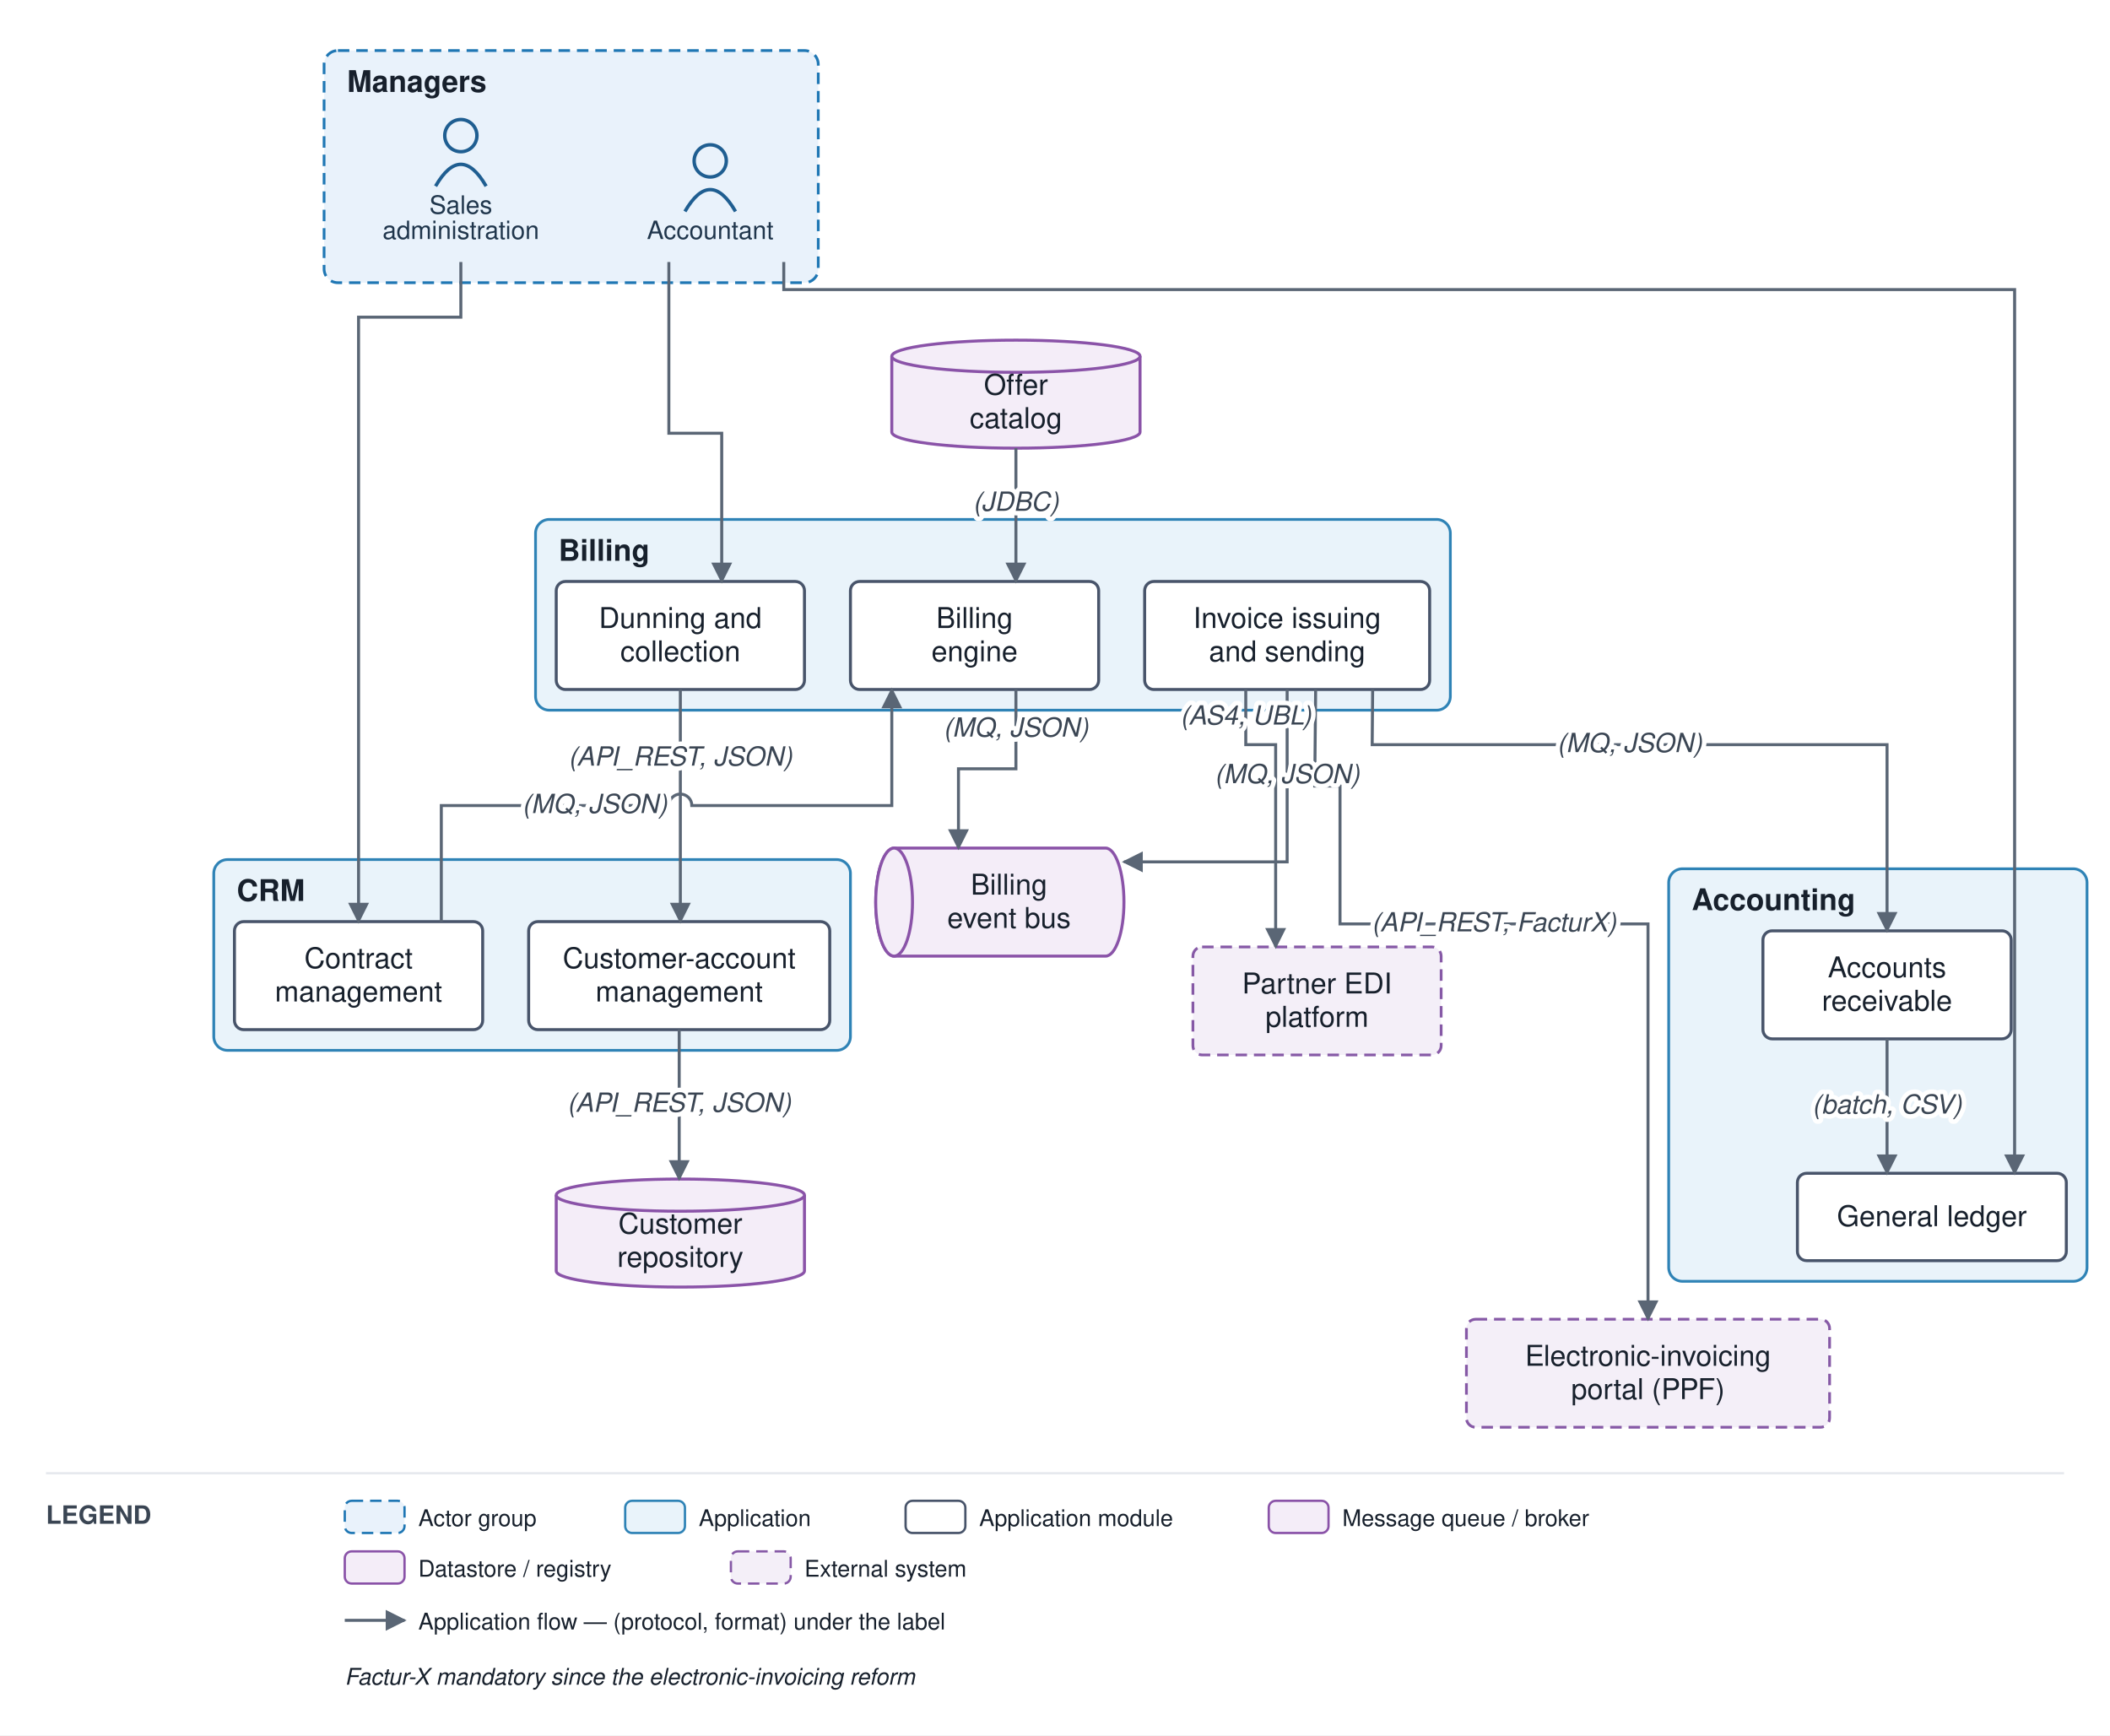
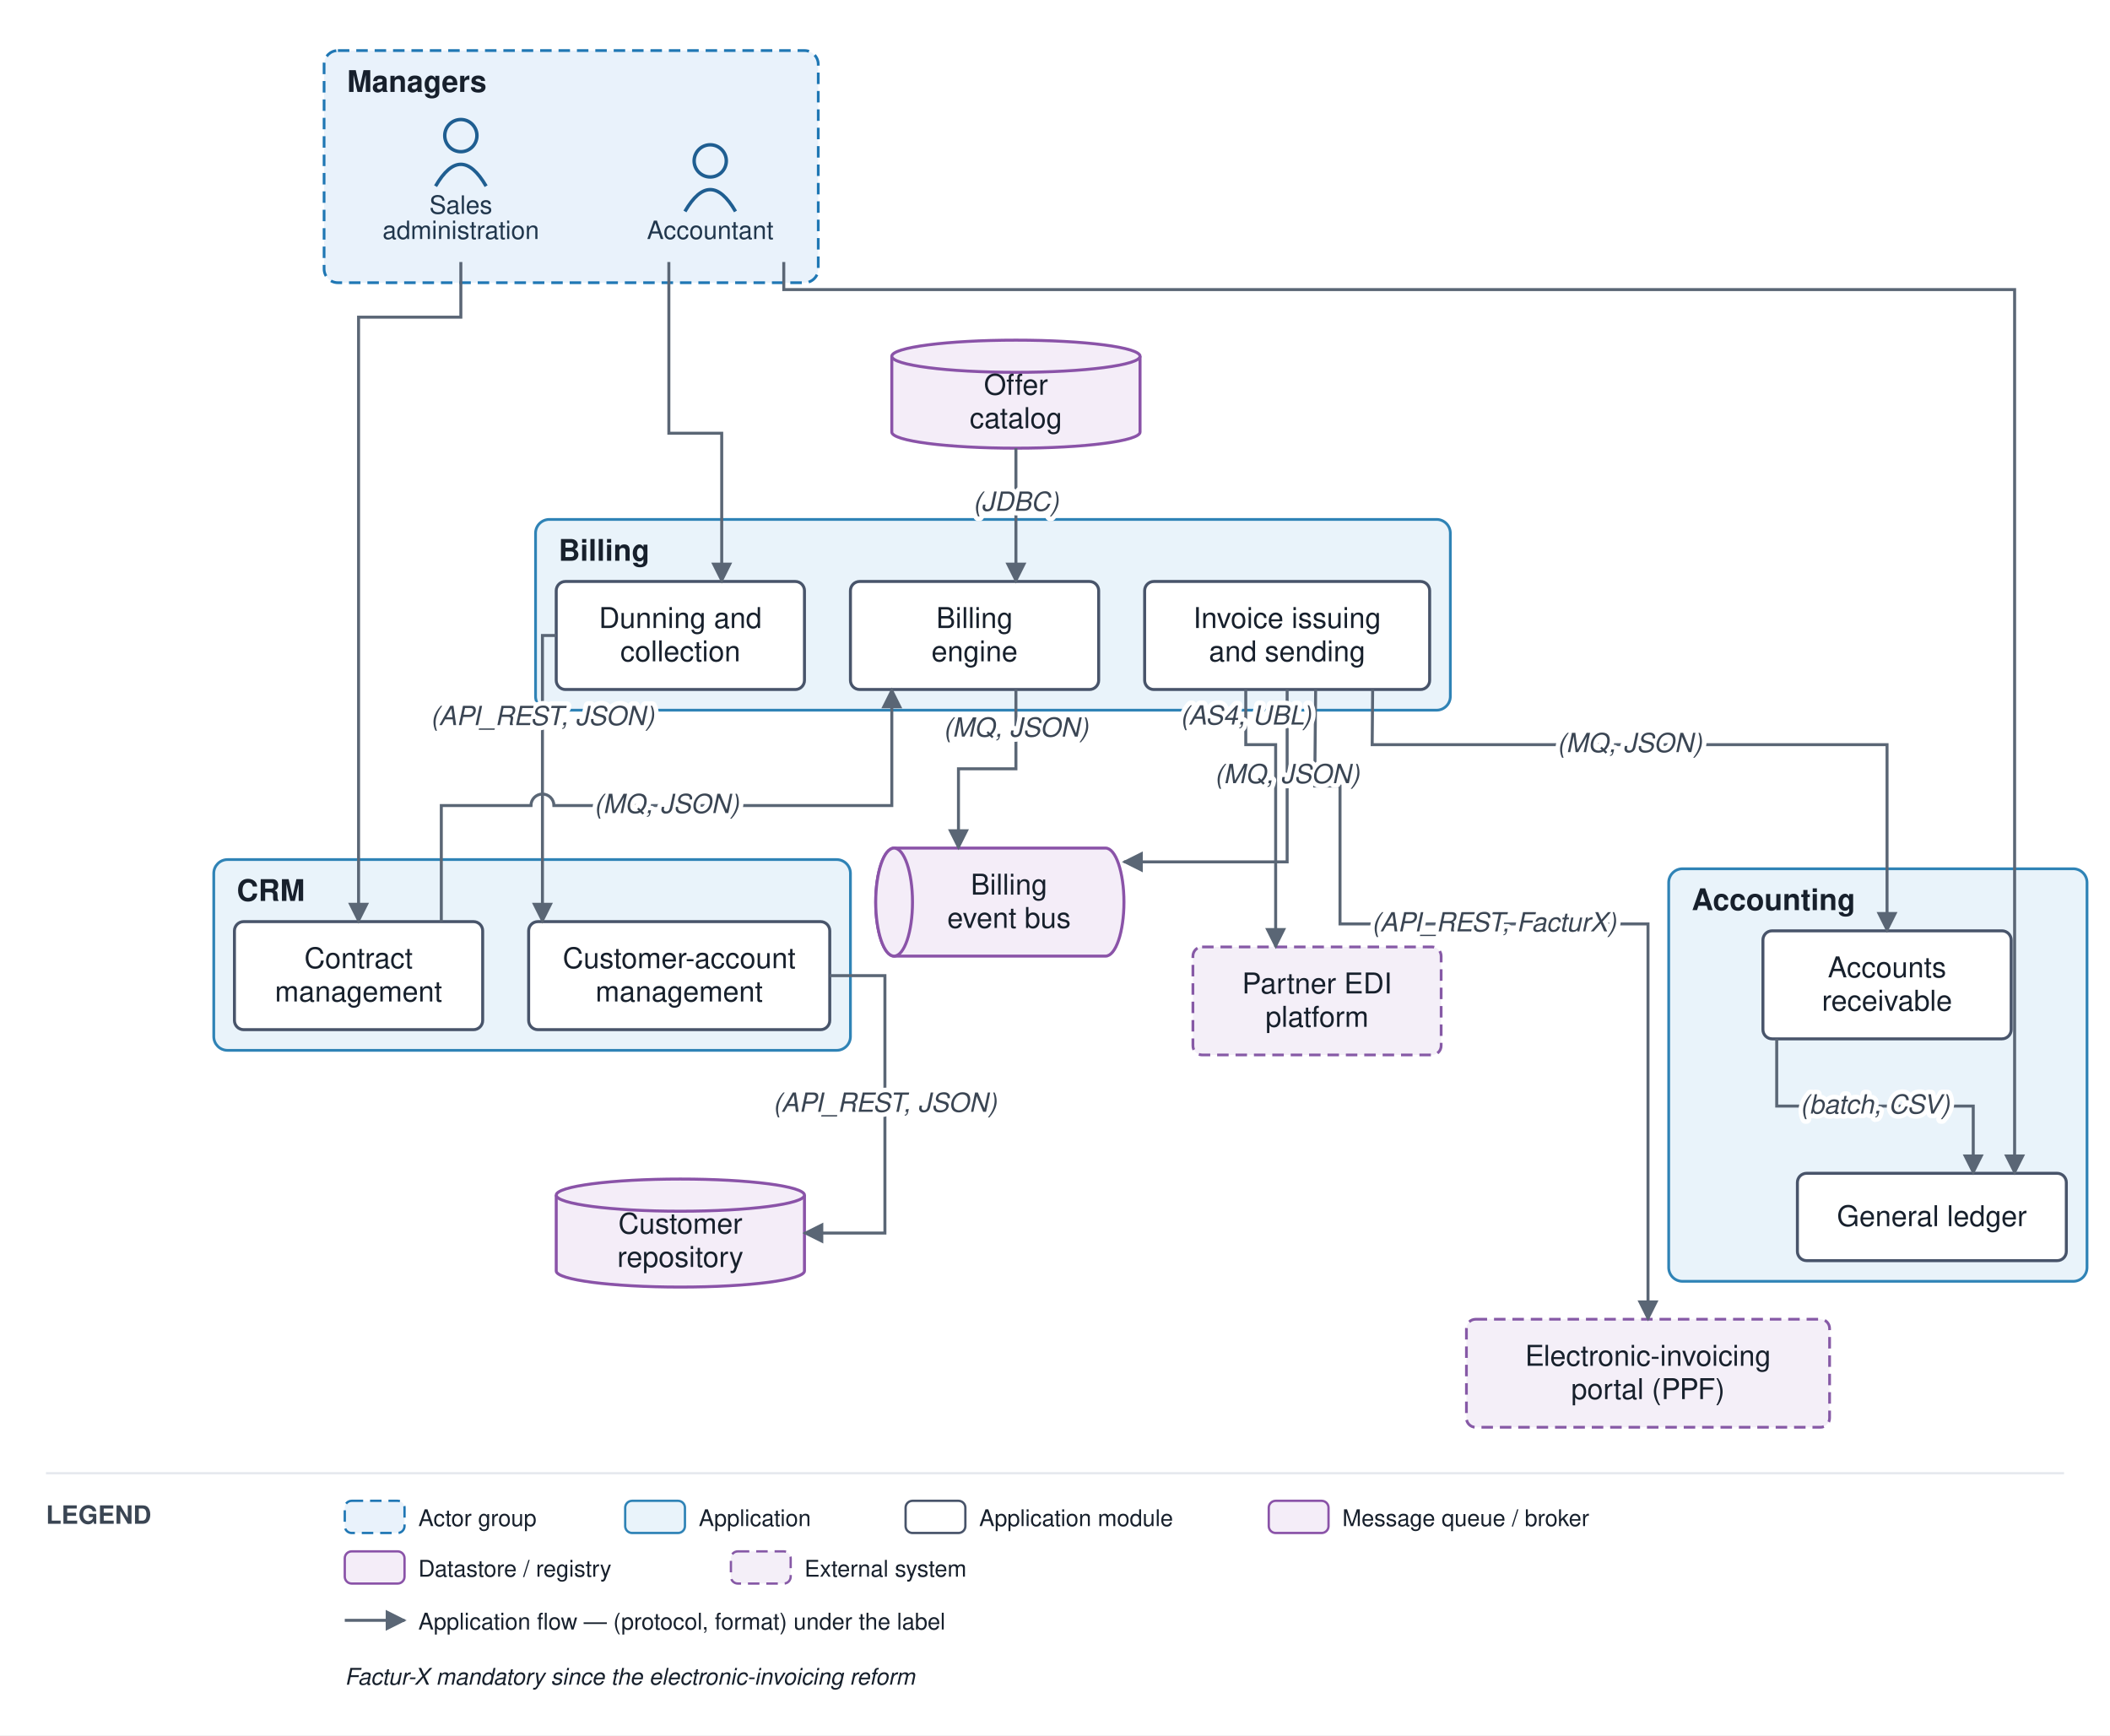
<svg xmlns="http://www.w3.org/2000/svg" viewBox="0 0 918 755" font-family="Helvetica,Arial,sans-serif">
  <defs>
    <marker id="arr" viewBox="0 0 10 10" refX="9" refY="5" markerWidth="7" markerHeight="7" orient="auto-start-reverse">
      <path d="M0,0 L10,5 L0,10 z" fill="#5a6675" />
    </marker>
  </defs>
  <rect width="918" height="755" fill="#ffffff" />
  <rect x="141" y="22" width="215" height="101" rx="6" fill="#e9f2fb" stroke="#1f77b4" stroke-width="1.2" stroke-dasharray="5 3" />
  <text x="151" y="40" font-size="13" font-weight="bold" fill="#17202c">Managers</text>
  <rect x="93" y="374" width="277" height="83" rx="6" fill="#e9f3fa" stroke="#2f83b6" stroke-width="1.2" />
  <text x="103" y="392" font-size="13" font-weight="bold" fill="#17202c">CRM</text>
  <rect x="233" y="226" width="398" height="83" rx="6" fill="#e9f3fa" stroke="#2f83b6" stroke-width="1.2" />
  <text x="243" y="244" font-size="13" font-weight="bold" fill="#17202c">Billing</text>
  <rect x="726" y="378" width="182" height="179.5" rx="6" fill="#e9f3fa" stroke="#2f83b6" stroke-width="1.2" />
  <text x="736" y="396" font-size="13" font-weight="bold" fill="#17202c">Accounting</text>
  <circle cx="309" cy="70" r="7" fill="none" stroke="#1f5e91" stroke-width="1.5" />
  <path d="M 298 92 q 11 -19 22 0" fill="none" stroke="#1f5e91" stroke-width="1.5" />
  <text x="309" y="104" font-size="11" text-anchor="middle" fill="#20364c">Accountant</text>
  <circle cx="200.5" cy="59" r="7" fill="none" stroke="#1f5e91" stroke-width="1.5" />
  <path d="M 189.5 81 q 11 -19 22 0" fill="none" stroke="#1f5e91" stroke-width="1.5" />
  <text x="200.5" y="93" font-size="11" text-anchor="middle" fill="#20364c">Sales</text>
  <text x="200.5" y="104" font-size="11" text-anchor="middle" fill="#20364c">administration</text>
  <rect x="230" y="401" width="131" height="47" rx="4" fill="#ffffff" stroke="#48546a" stroke-width="1.3" />
  <text x="295.5" y="421.25" font-size="12.5" text-anchor="middle" fill="#17202c">Customer-account</text>
  <text x="295.5" y="435.75" font-size="12.5" text-anchor="middle" fill="#17202c">management</text>
  <rect x="102" y="401" width="108" height="47" rx="4" fill="#ffffff" stroke="#48546a" stroke-width="1.3" />
  <text x="156" y="421.25" font-size="12.5" text-anchor="middle" fill="#17202c">Contract</text>
  <text x="156" y="435.75" font-size="12.5" text-anchor="middle" fill="#17202c">management</text>
  <rect x="370" y="253" width="108" height="47" rx="4" fill="#ffffff" stroke="#48546a" stroke-width="1.3" />
  <text x="424" y="273.25" font-size="12.5" text-anchor="middle" fill="#17202c">Billing</text>
  <text x="424" y="287.75" font-size="12.5" text-anchor="middle" fill="#17202c">engine</text>
  <rect x="498" y="253" width="124" height="47" rx="4" fill="#ffffff" stroke="#48546a" stroke-width="1.3" />
  <text x="560" y="273.25" font-size="12.5" text-anchor="middle" fill="#17202c">Invoice issuing</text>
  <text x="560" y="287.75" font-size="12.5" text-anchor="middle" fill="#17202c">and sending</text>
  <rect x="242" y="253" width="108" height="47" rx="4" fill="#ffffff" stroke="#48546a" stroke-width="1.3" />
  <text x="296" y="273.25" font-size="12.5" text-anchor="middle" fill="#17202c">Dunning and</text>
  <text x="296" y="287.75" font-size="12.5" text-anchor="middle" fill="#17202c">collection</text>
  <rect x="782" y="510.5" width="117" height="38" rx="4" fill="#ffffff" stroke="#48546a" stroke-width="1.3" />
  <text x="840.5" y="533.5" font-size="12.5" text-anchor="middle" fill="#17202c">General ledger</text>
  <rect x="767" y="405" width="108" height="47" rx="4" fill="#ffffff" stroke="#48546a" stroke-width="1.3" />
  <text x="821" y="425.25" font-size="12.5" text-anchor="middle" fill="#17202c">Accounts</text>
  <text x="821" y="439.75" font-size="12.5" text-anchor="middle" fill="#17202c">receivable</text>
  <path d="M 389 369 h 92 a 8 23.5 0 0 1 0 47 h -92 a 8 23.5 0 0 1 0 -47" fill="#f4edf8" stroke="#8a53a8" stroke-width="1.3" />
  <ellipse cx="389" cy="392.5" rx="8" ry="23.5" fill="#f4edf8" stroke="#8a53a8" stroke-width="1.3" />
  <text x="439" y="389.25" font-size="12.5" text-anchor="middle" fill="#17202c">Billing</text>
  <text x="439" y="403.75" font-size="12.5" text-anchor="middle" fill="#17202c">event bus</text>
  <path d="M 242 520 v 33 a 54 7 0 0 0 108 0 v -33" fill="#f4edf8" stroke="#8a53a8" stroke-width="1.3" />
  <ellipse cx="296" cy="520" rx="54" ry="7" fill="#f4edf8" stroke="#8a53a8" stroke-width="1.3" />
  <text x="296" y="536.75" font-size="12.5" text-anchor="middle" fill="#17202c">Customer</text>
  <text x="296" y="551.25" font-size="12.5" text-anchor="middle" fill="#17202c">repository</text>
  <path d="M 388 155 v 33 a 54 7 0 0 0 108 0 v -33" fill="#f4edf8" stroke="#8a53a8" stroke-width="1.3" />
  <ellipse cx="442" cy="155" rx="54" ry="7" fill="#f4edf8" stroke="#8a53a8" stroke-width="1.3" />
  <text x="442" y="171.75" font-size="12.5" text-anchor="middle" fill="#17202c">Offer</text>
  <text x="442" y="186.25" font-size="12.5" text-anchor="middle" fill="#17202c">catalog</text>
  <rect x="519" y="412" width="108" height="47" rx="4" fill="#f4eff8" stroke="#8659a6" stroke-width="1.2" stroke-dasharray="5 3" />
  <text x="573" y="432.25" font-size="12.5" text-anchor="middle" fill="#17202c">Partner EDI</text>
  <text x="573" y="446.75" font-size="12.5" text-anchor="middle" fill="#17202c">platform</text>
  <rect x="638" y="574" width="158" height="47" rx="4" fill="#f4eff8" stroke="#8659a6" stroke-width="1.2" stroke-dasharray="5 3" />
  <text x="717" y="594.25" font-size="12.5" text-anchor="middle" fill="#17202c">Electronic-invoicing</text>
  <text x="717" y="608.75" font-size="12.5" text-anchor="middle" fill="#17202c">portal (PPF)</text>
  <path d="M 200.5 114 L 200.5 138 L 156 138 L 156 401" fill="none" stroke="#5a6675" stroke-width="1.3" marker-end="url(#arr)" />
-   <path d="M 295.5 448 L 295.5 513" fill="none" stroke="#5a6675" stroke-width="1.3" marker-end="url(#arr)" />
-   <path d="M 192 401 L 192 350.5 L 291 350.5 A 5 5 0 0 1 301 350.5 L 388 350.5 L 388 300" fill="none" stroke="#5a6675" stroke-width="1.3" marker-end="url(#arr)" />
+   <path d="M 361 424.5 L 385 424.5 L 385 536.5 L 350 536.5" fill="none" stroke="#5a6675" stroke-width="1.3" marker-end="url(#arr)" />
+   <path d="M 192 401 L 192 350.5 L 231 350.5 A 5 5 0 0 1 241 350.5 L 388 350.5 L 388 300" fill="none" stroke="#5a6675" stroke-width="1.3" marker-end="url(#arr)" />
  <path d="M 442 195 L 442 253" fill="none" stroke="#5a6675" stroke-width="1.3" marker-end="url(#arr)" />
  <path d="M 442 300 L 442 334.5 L 417 334.5 L 417 369" fill="none" stroke="#5a6675" stroke-width="1.3" marker-end="url(#arr)" />
  <path d="M 560 300 L 560 375 L 489 375" fill="none" stroke="#5a6675" stroke-width="1.3" marker-end="url(#arr)" />
  <path d="M 542 300 L 542 324 L 555 324 L 555 412" fill="none" stroke="#5a6675" stroke-width="1.3" marker-end="url(#arr)" />
  <path d="M 572.4 300 L 572 342 L 583 342 L 583 402 L 717 402 L 717 574" fill="none" stroke="#5a6675" stroke-width="1.3" marker-end="url(#arr)" />
  <path d="M 597.2 300 L 597 324 L 821 324 L 821 405" fill="none" stroke="#5a6675" stroke-width="1.3" marker-end="url(#arr)" />
-   <path d="M 296 300 L 296 401" fill="none" stroke="#5a6675" stroke-width="1.3" marker-end="url(#arr)" />
-   <path d="M 821 452 L 821 510.5" fill="none" stroke="#5a6675" stroke-width="1.3" marker-end="url(#arr)" />
+   <path d="M 242 276.5 L 236 276.5 L 236 401" fill="none" stroke="#5a6675" stroke-width="1.3" marker-end="url(#arr)" />
+   <path d="M 773 452 L 773 481.25 L 858.5 481.25 L 858.5 510.5" fill="none" stroke="#5a6675" stroke-width="1.3" marker-end="url(#arr)" />
  <path d="M 341 114 L 341 126 L 876.5 126 L 876.5 510.5" fill="none" stroke="#5a6675" stroke-width="1.3" marker-end="url(#arr)" />
  <path d="M 291 114 L 291 188.5 L 314 188.5 L 314 253" fill="none" stroke="#5a6675" stroke-width="1.3" marker-end="url(#arr)" />
-   <text x="295.5" y="483.75" font-size="11.5" text-anchor="middle" fill="#3a4553" font-style="italic" stroke="#ffffff" stroke-width="4" paint-order="stroke" stroke-linejoin="round">(API_REST, JSON)</text>
-   <text x="258.75" y="353.75" font-size="11.5" text-anchor="middle" fill="#3a4553" font-style="italic" stroke="#ffffff" stroke-width="4" paint-order="stroke" stroke-linejoin="round">(MQ, JSON)</text>
+   <text x="385" y="483.75" font-size="11.5" text-anchor="middle" fill="#3a4553" font-style="italic" stroke="#ffffff" stroke-width="4" paint-order="stroke" stroke-linejoin="round">(API_REST, JSON)</text>
+   <text x="290" y="353.75" font-size="11.5" text-anchor="middle" fill="#3a4553" font-style="italic" stroke="#ffffff" stroke-width="4" paint-order="stroke" stroke-linejoin="round">(MQ, JSON)</text>
  <text x="442" y="222.25" font-size="11.5" text-anchor="middle" fill="#3a4553" font-style="italic" stroke="#ffffff" stroke-width="4" paint-order="stroke" stroke-linejoin="round">(JDBC)</text>
  <text x="442" y="320.5" font-size="11.5" text-anchor="middle" fill="#3a4553" font-style="italic" stroke="#ffffff" stroke-width="4" paint-order="stroke" stroke-linejoin="round">(MQ, JSON)</text>
  <text x="560" y="340.75" font-size="11.5" text-anchor="middle" fill="#3a4553" font-style="italic" stroke="#ffffff" stroke-width="4" paint-order="stroke" stroke-linejoin="round">(MQ, JSON)</text>
  <text x="542" y="315.25" font-size="11.5" text-anchor="middle" fill="#3a4553" font-style="italic" stroke="#ffffff" stroke-width="4" paint-order="stroke" stroke-linejoin="round">(AS4, UBL)</text>
  <text x="650" y="405.25" font-size="11.5" text-anchor="middle" fill="#3a4553" font-style="italic" stroke="#ffffff" stroke-width="4" paint-order="stroke" stroke-linejoin="round">(API_REST, FacturX)</text>
  <text x="709" y="327.25" font-size="11.5" text-anchor="middle" fill="#3a4553" font-style="italic" stroke="#ffffff" stroke-width="4" paint-order="stroke" stroke-linejoin="round">(MQ, JSON)</text>
-   <text x="296" y="333.125" font-size="11.5" text-anchor="middle" fill="#3a4553" font-style="italic" stroke="#ffffff" stroke-width="4" paint-order="stroke" stroke-linejoin="round">(API_REST, JSON)</text>
-   <text x="821" y="484.5" font-size="11.5" text-anchor="middle" fill="#3a4553" font-style="italic" stroke="#ffffff" stroke-width="4" paint-order="stroke" stroke-linejoin="round">(batch, CSV)</text>
+   <text x="236" y="315.5" font-size="11.5" text-anchor="middle" fill="#3a4553" font-style="italic" stroke="#ffffff" stroke-width="4" paint-order="stroke" stroke-linejoin="round">(API_REST, JSON)</text>
+   <text x="815.75" y="484.5" font-size="11.5" text-anchor="middle" fill="#3a4553" font-style="italic" stroke="#ffffff" stroke-width="4" paint-order="stroke" stroke-linejoin="round">(batch, CSV)</text>
  <line x1="20" y1="641" x2="898" y2="641" stroke="#e6e9ee" stroke-width="1" />
  <text x="20" y="663" font-size="11" font-weight="bold" fill="#3a4553">LEGEND</text>
  <rect x="150" y="653" width="26" height="14" rx="3" fill="#e9f2fb" stroke="#1f77b4" stroke-dasharray="5 3" />
  <text x="182" y="664" font-size="10" fill="#17202c">Actor group</text>
  <rect x="272" y="653" width="26" height="14" rx="3" fill="#e9f3fa" stroke="#2f83b6" />
  <text x="304" y="664" font-size="10" fill="#17202c">Application</text>
  <rect x="394" y="653" width="26" height="14" rx="3" fill="#ffffff" stroke="#48546a" />
  <text x="426" y="664" font-size="10" fill="#17202c">Application module</text>
  <rect x="552" y="653" width="26" height="14" rx="3" fill="#f4edf8" stroke="#8a53a8" />
  <text x="584" y="664" font-size="10" fill="#17202c">Message queue / broker</text>
  <rect x="150" y="675" width="26" height="14" rx="3" fill="#f4edf8" stroke="#8a53a8" />
  <text x="182" y="686" font-size="10" fill="#17202c">Datastore / registry</text>
  <rect x="318" y="675" width="26" height="14" rx="3" fill="#f4eff8" stroke="#8659a6" stroke-dasharray="5 3" />
  <text x="350" y="686" font-size="10" fill="#17202c">External system</text>
  <line x1="150" y1="705" x2="176" y2="705" stroke="#5a6675" stroke-width="1.3" marker-end="url(#arr)" />
  <text x="182" y="709" font-size="10" fill="#17202c">Application flow — (protocol, format) under the label</text>
  <text x="150" y="733" font-size="10" fill="#17202c" font-style="italic">Factur-X mandatory since the electronic-invoicing reform</text>
</svg>
